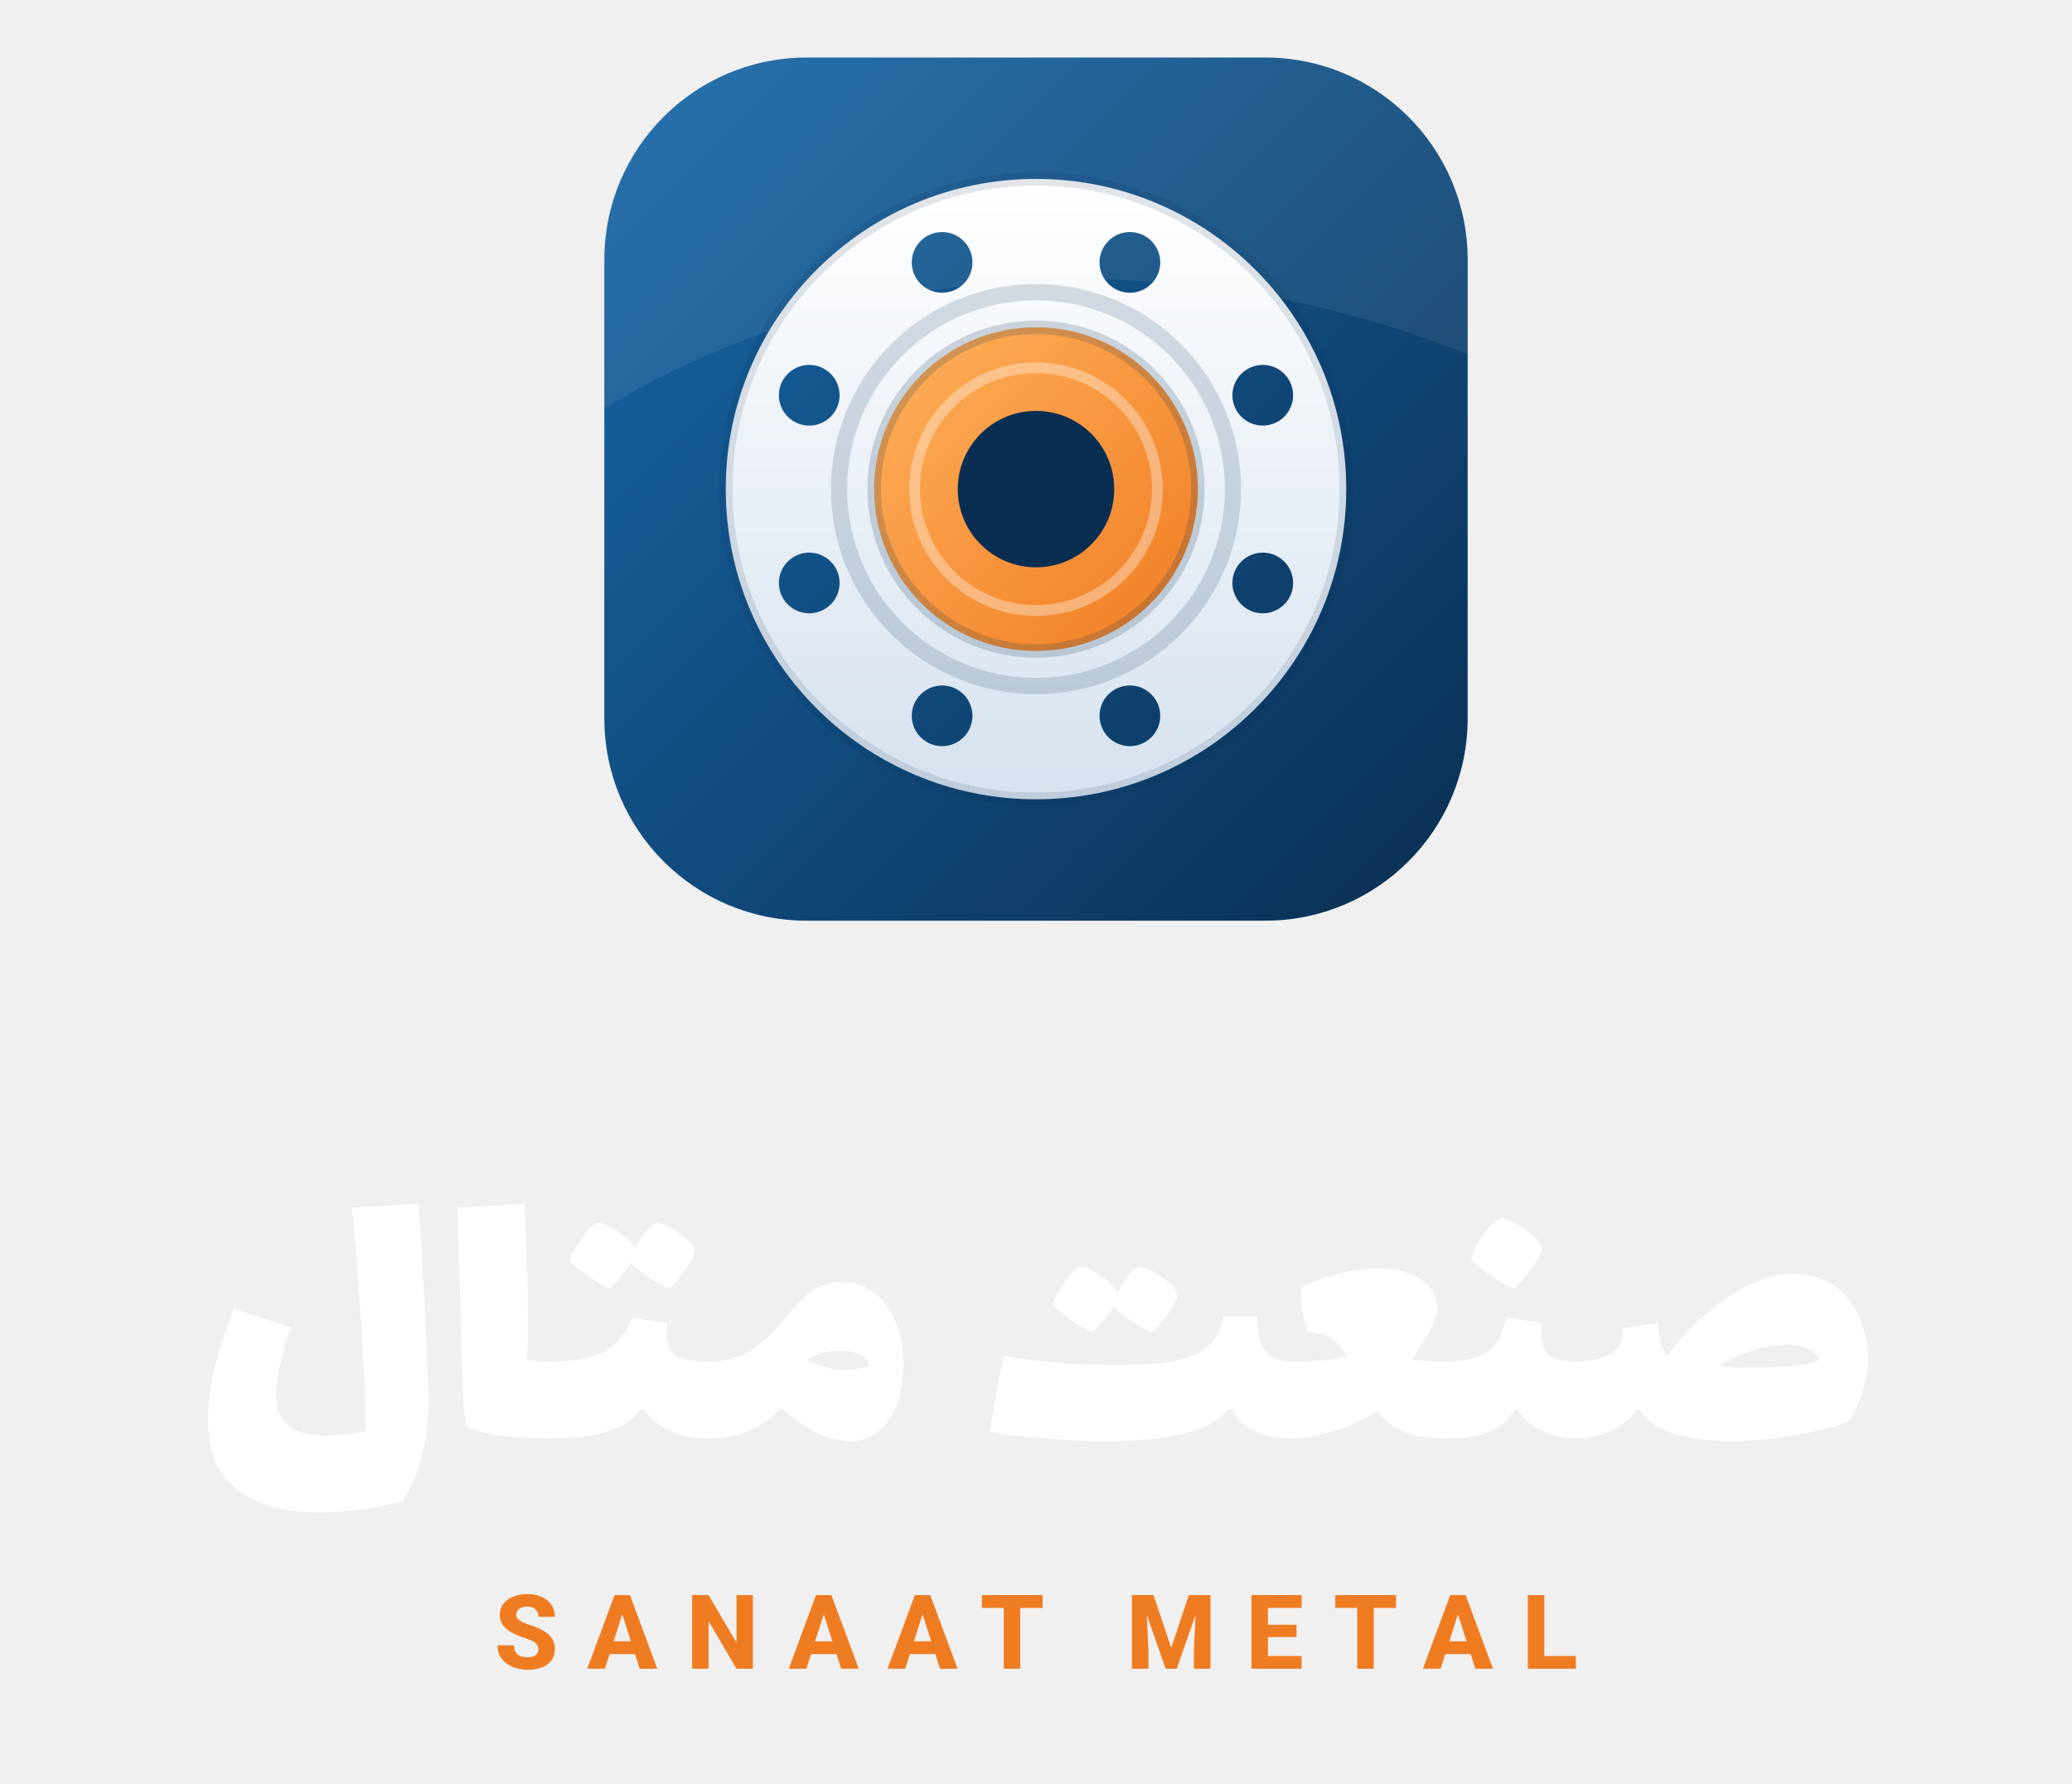
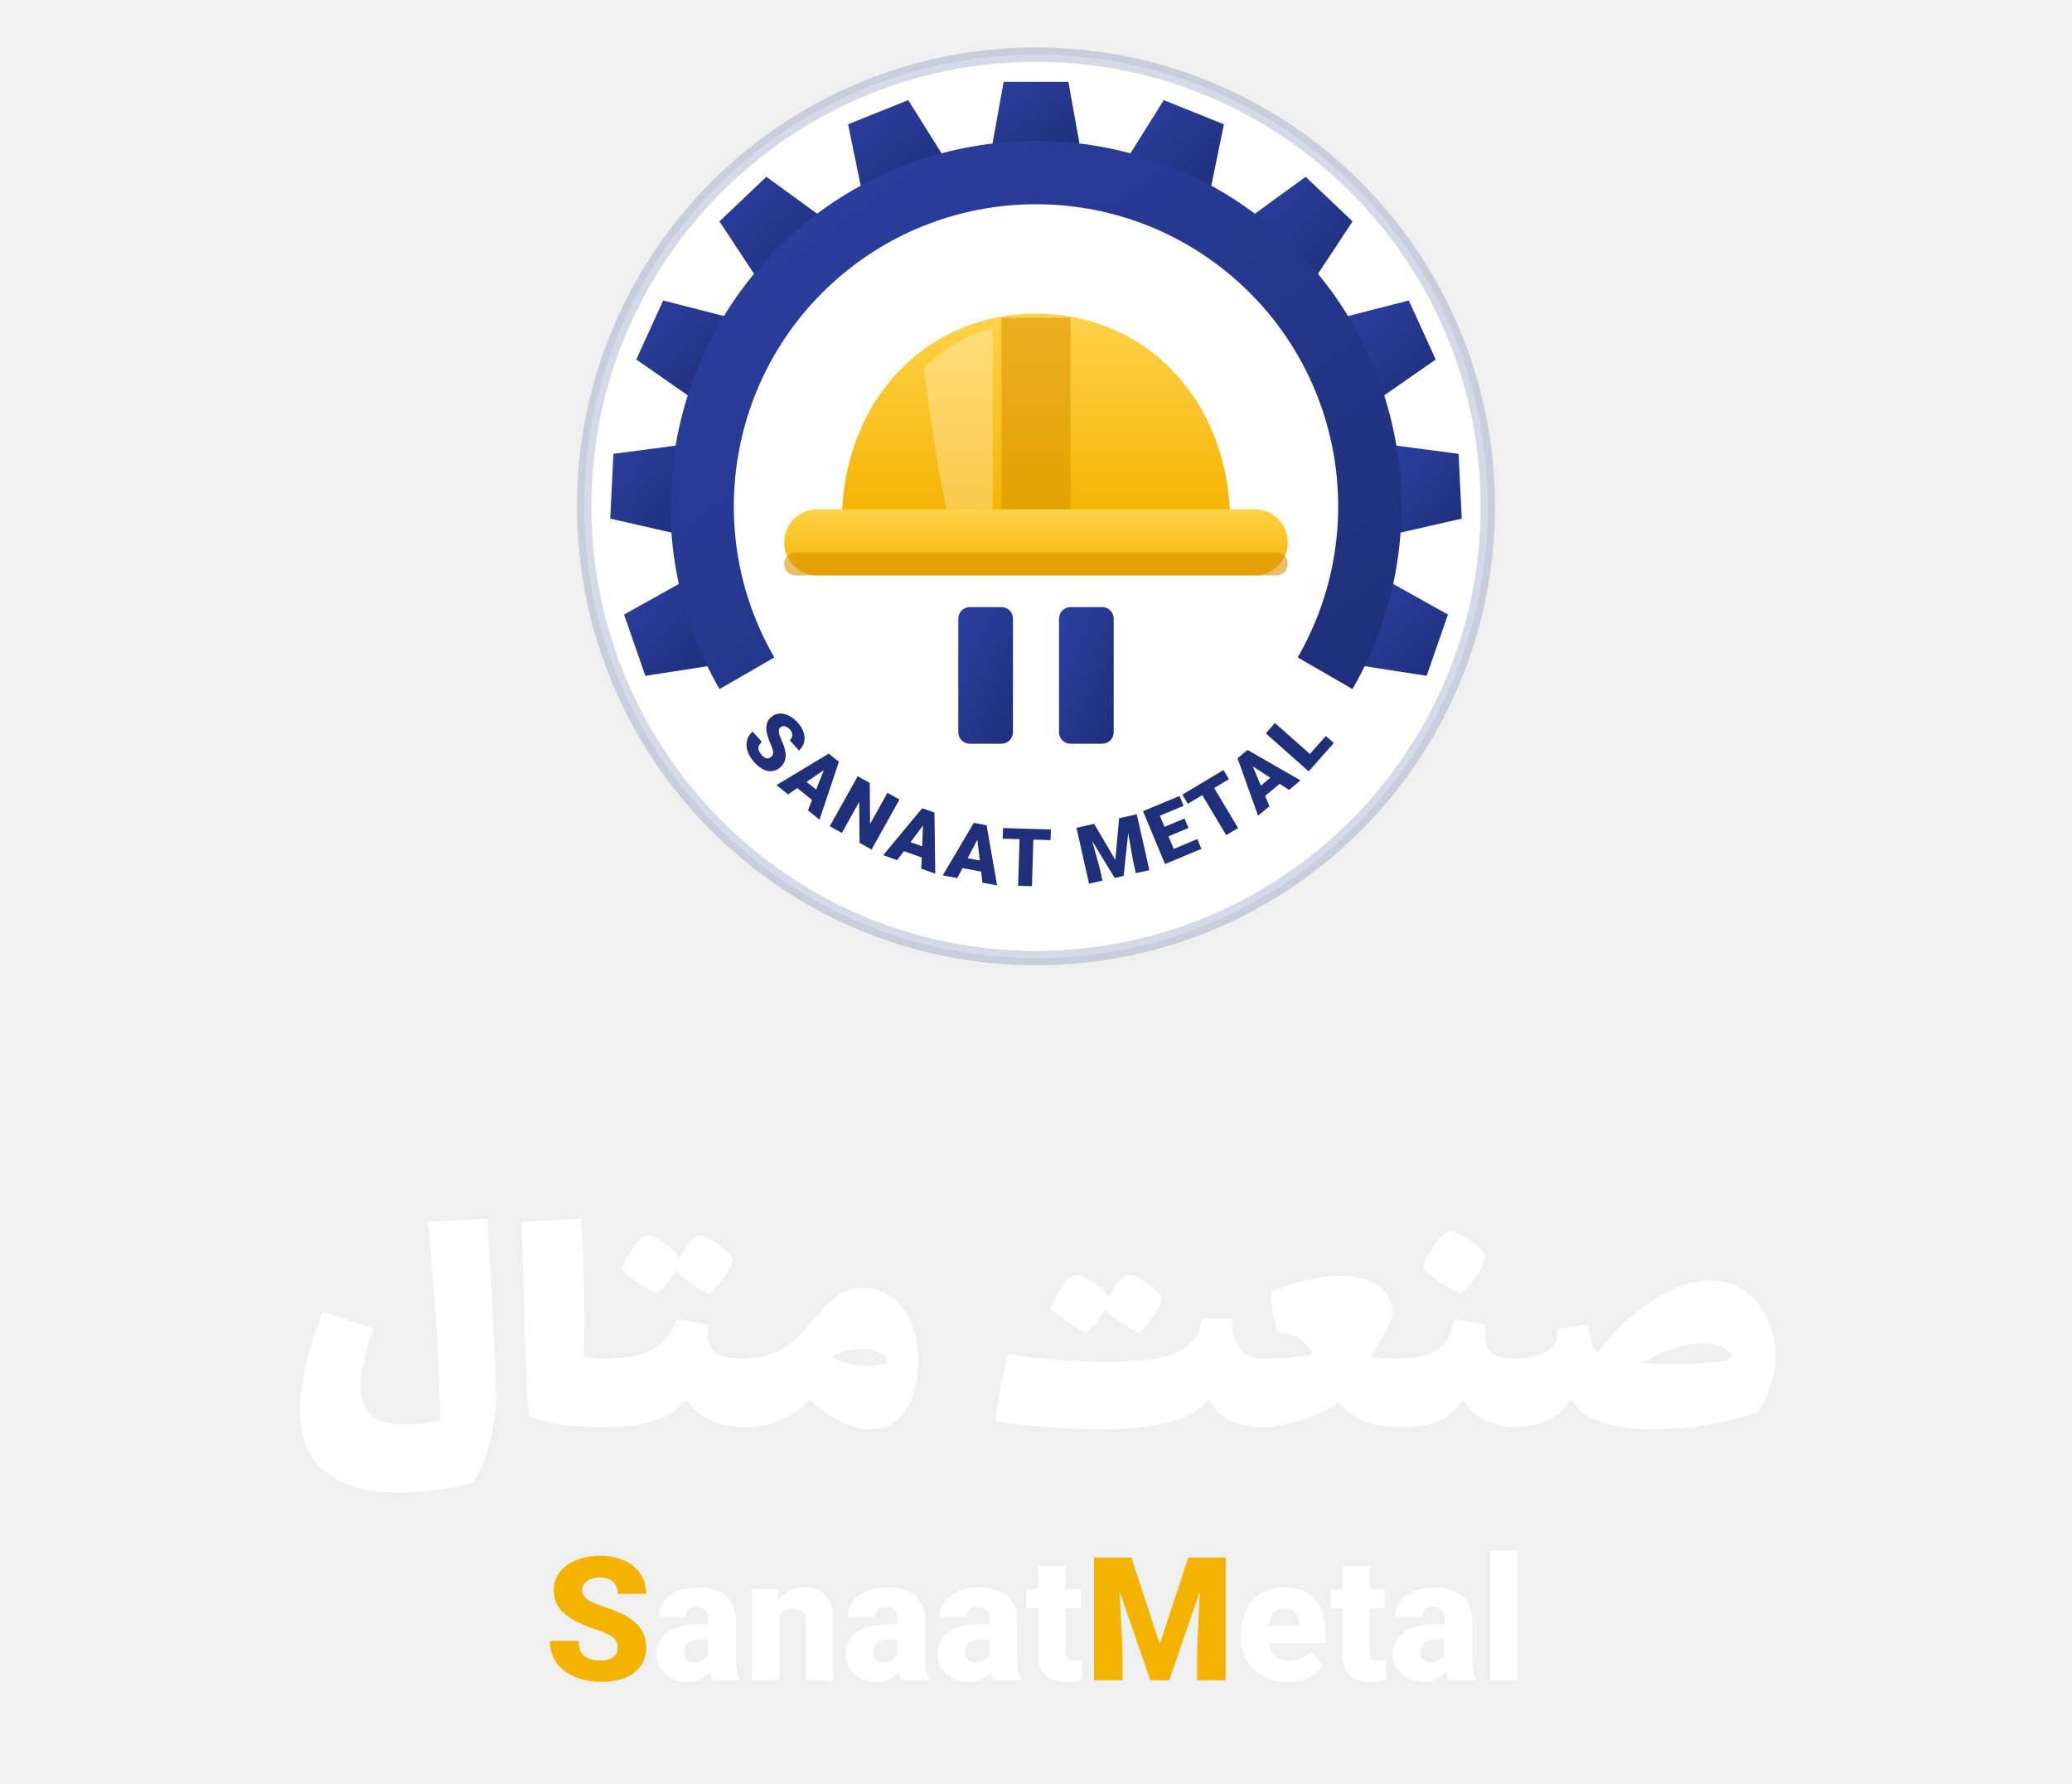
- <svg xmlns="http://www.w3.org/2000/svg" viewBox="0 0 360 310" width="360" height="310" role="img" aria-label="صنعت متال | Sanaat Metal">
-   <g transform="translate(105.0 10) scale(2.34375)">
+ <svg xmlns="http://www.w3.org/2000/svg" viewBox="0 0 360 310" width="360" height="310" role="img" aria-label="صنعت متال | SanaatMetal">
+   <g transform="translate(100.0 8) scale(2.5)">
    <defs>
-       <linearGradient id="sbg" x1="0" y1="0" x2="1" y2="1">
-         <stop offset="0" stop-color="#1769aa" />
-         <stop offset="1" stop-color="#0a2e52" />
+       <linearGradient id="sg" x1="0" y1="0" x2="0" y2="1">
+         <stop offset="0" stop-color="#ffd24a" />
+         <stop offset="1" stop-color="#f5b301" />
      </linearGradient>
-       <linearGradient id="sor" x1="0" y1="0" x2="1" y2="1">
-         <stop offset="0" stop-color="#ffb15c" />
-         <stop offset="1" stop-color="#f07c22" />
+       <linearGradient id="sn" x1="0" y1="0" x2="1" y2="1">
+         <stop offset="0" stop-color="#2c3fa0" />
+         <stop offset="1" stop-color="#1f2f7a" />
      </linearGradient>
-       <linearGradient id="sst" x1="0" y1="0" x2="0" y2="1">
-         <stop offset="0" stop-color="#ffffff" />
-         <stop offset="1" stop-color="#d6e2ef" />
-       </linearGradient>
-       <mask id="sm">
-         <rect width="64" height="64" fill="#fff" />
-         <g fill="#000">
-           <circle cx="48.81" cy="38.96" r="2.25" />
-           <circle cx="38.96" cy="48.81" r="2.25" />
-           <circle cx="25.04" cy="48.81" r="2.25" />
-           <circle cx="15.19" cy="38.96" r="2.25" />
-           <circle cx="15.19" cy="25.04" r="2.25" />
-           <circle cx="25.04" cy="15.19" r="2.25" />
-           <circle cx="38.96" cy="15.19" r="2.25" />
-           <circle cx="48.81" cy="25.04" r="2.25" />
-         </g>
-       </mask>
    </defs>
-     <rect width="64" height="64" rx="15" fill="url(#sbg)" />
-     <path d="M0 15A15 15 0 0 1 15 0H49A15 15 0 0 1 64 15V22C44 14 20 14 0 26Z" fill="#fff" opacity=".07" />
-     <circle cx="32" cy="32" r="23" fill="url(#sst)" mask="url(#sm)" />
-     <circle cx="32" cy="32" r="23" fill="none" stroke="#0a2e52" stroke-opacity=".12" stroke-width="1" />
-     <circle cx="32" cy="32" r="14.6" fill="none" stroke="#0a2e52" stroke-opacity=".16" stroke-width="1.2" />
-     <circle cx="32" cy="32" r="12" fill="url(#sor)" />
-     <circle cx="32" cy="32" r="9" fill="none" stroke="#fff" stroke-opacity=".35" stroke-width=".8" />
-     <circle cx="32" cy="32" r="5.8" fill="#0a2e52" />
-     <circle cx="32" cy="32" r="12" fill="none" stroke="#0a2e52" stroke-opacity=".18" stroke-width="1" />
+     <circle cx="32" cy="32" r="31.4" fill="#fff" />
+     <circle cx="32" cy="32" r="31.4" fill="none" stroke="#1f2f7a" stroke-opacity=".18" stroke-width="1" />
+     <g fill="url(#sn)">
+       <polygon points="9.36,43.08 4.85,43.78 3.37,39.52 7.36,37.29" />
+       <polygon points="6.87,33.87 2.41,32.85 2.63,28.35 7.16,27.75" />
+       <polygon points="7.97,24.40 4.22,21.79 6.09,17.69 10.52,18.82" />
+       <polygon points="12.52,16.01 10.00,12.19 13.26,9.09 16.96,11.78" />
+       <polygon points="19.86,9.92 18.94,5.44 23.12,3.76 25.55,7.64" />
+       <polygon points="28.94,6.99 29.75,2.49 34.25,2.49 35.06,6.99" />
+       <polygon points="38.45,7.64 40.88,3.76 45.06,5.44 44.14,9.92" />
+       <polygon points="47.04,11.78 50.74,9.09 54.00,12.19 51.48,16.01" />
+       <polygon points="53.48,18.82 57.91,17.69 59.78,21.79 56.03,24.40" />
+       <polygon points="56.84,27.75 61.37,28.35 61.59,32.85 57.13,33.87" />
+       <polygon points="56.64,37.29 60.63,39.52 59.15,43.78 54.64,43.08" />
+     </g>
+     <path d="M11.91 43.60A23.2 23.2 0 1 1 52.09 43.60" fill="none" stroke="url(#sn)" stroke-width="4.4" />
+     <path d="M18.5 33.2C18.5 24.6 24.4 18.6 32 18.6S45.5 24.6 45.5 33.2Z" fill="url(#sg)" />
+     <path d="M29.6 18.9H34.4V33.2H29.6Z" fill="#d99200" opacity=".55" />
+     <path d="M24.2 22.4C25.6 21 27.2 20.1 29 19.6V33.2H26C25.2 29.8 24.7 26 24.2 22.4Z" fill="#fff" opacity=".28" />
+     <rect x="14.5" y="32.2" width="35" height="4.6" rx="2.3" fill="url(#sg)" />
+     <rect x="14.5" y="35.2" width="35" height="1.6" rx=".8" fill="#d99200" opacity=".6" />
+     <rect x="26.6" y="39" width="3.8" height="9.5" rx=".8" fill="url(#sn)" />
+     <rect x="33.6" y="39" width="3.8" height="9.5" rx=".8" fill="url(#sn)" />
+     <path d="M13.589 49.424Q13.682 49.34 13.717 49.239Q13.751 49.138 13.714 48.969Q13.677 48.8 13.551 48.512Q13.404 48.174 13.314 47.836Q13.225 47.499 13.275 47.194Q13.324 46.89 13.59 46.65Q13.844 46.421 14.164 46.401Q14.485 46.38 14.818 46.546Q15.151 46.711 15.446 47.038Q15.739 47.362 15.851 47.713Q15.963 48.063 15.884 48.39Q15.805 48.717 15.525 48.97L14.886 48.261Q14.998 48.161 15.042 48.038Q15.086 47.915 15.052 47.78Q15.018 47.645 14.894 47.507Q14.773 47.373 14.65 47.318Q14.527 47.263 14.417 47.278Q14.306 47.293 14.225 47.366Q14.138 47.445 14.127 47.572Q14.117 47.699 14.17 47.872Q14.223 48.045 14.32 48.263Q14.505 48.668 14.572 49.007Q14.639 49.347 14.562 49.627Q14.486 49.908 14.236 50.133Q13.97 50.373 13.662 50.405Q13.353 50.436 13.036 50.279Q12.719 50.121 12.42 49.79Q12.215 49.563 12.074 49.29Q11.933 49.018 11.893 48.73Q11.853 48.443 11.946 48.165Q12.04 47.887 12.302 47.651L12.946 48.365Q12.817 48.483 12.758 48.598Q12.7 48.713 12.707 48.828Q12.713 48.944 12.778 49.062Q12.843 49.181 12.956 49.307Q13.079 49.443 13.194 49.49Q13.308 49.538 13.409 49.517Q13.51 49.496 13.589 49.424ZM17.493 50.176 14.766 52.019 13.963 51.373 17.598 49.187 18.107 49.596ZM16.149 53.131 17.361 50.07 17.787 49.339 18.303 49.754 16.955 53.778ZM17.05 51.949 16.585 52.527 14.994 51.247 15.458 50.67ZM22.511 52.378 20.572 55.855 19.737 55.389 19.713 52.539 18.507 54.703 17.668 54.235 19.607 50.758 20.446 51.226 20.469 54.075 21.676 51.912ZM24.318 53.95 22.354 56.591 21.382 56.247 24.09 52.982 24.706 53.2ZM24.027 57.183 24.158 53.894 24.319 53.063 24.943 53.284 25.001 57.528ZM24.486 55.77 24.239 56.469 22.313 55.787 22.561 55.089ZM28.056 54.92 26.533 57.838 25.519 57.651 27.677 54 28.32 54.118ZM28.279 58.158 27.889 54.889 27.916 54.044 28.567 54.163 29.295 58.345ZM28.509 56.691 28.375 57.42 26.366 57.051 26.5 56.322ZM31.839 54.424 31.718 58.404 30.759 58.374 30.88 54.395ZM33.036 54.461 33.013 55.201 29.687 55.1 29.71 54.36ZM35.278 54.241 36.041 54.07 37.515 56.578 37.775 53.68 38.538 53.509 38.09 57.69 37.471 57.829ZM34.814 54.345 35.603 54.168 36.419 57.112 36.622 58.019 35.686 58.23ZM38.213 53.582 39.005 53.404 39.877 57.289 38.938 57.499 38.735 56.592ZM43.214 55.127 43.498 55.809 41.54 56.625 41.256 55.944ZM40.323 52.819 41.855 56.494 40.969 56.863 39.437 53.189ZM42.322 53.698 42.597 54.357 40.891 55.068 40.616 54.409ZM41.974 52.131 42.259 52.815 40.293 53.635 40.008 52.951ZM44.001 50.945 46.045 54.362 45.221 54.854 43.177 51.438ZM45.029 50.33 45.409 50.966 42.553 52.674 42.173 52.038ZM46.957 49.808 48.225 52.845 47.433 53.505 46.007 49.51 46.509 49.092ZM49.588 51.708 46.826 49.917 46.194 49.354 46.702 48.931 50.382 51.046ZM48.607 50.593 49.082 51.162 47.513 52.47 47.039 51.901ZM52.143 47.962 52.696 48.451 51.361 49.957 50.808 49.468ZM48.608 47.061 51.588 49.702 50.951 50.42 47.972 47.779Z" fill="#1f2f7a" />
  </g>
-   <path d="M74.448 243.448Q74.448 253.816 69.912 260.944Q62.064 262.816 55.512 262.816Q46.44 262.816 41.292 258.928Q36.144 255.04 36.144 246.832Q36.144 238.696 40.608 227.464L50.544 230.704Q47.952 238.264 47.952 242.224Q47.952 245.824 50.004 247.66Q52.056 249.496 56.592 249.496Q59.688 249.496 63.504 248.704Q63.504 241.72 62.784 230.416Q62.064 219.112 61.128 209.896L72.72 209.248Q73.152 214.216 73.8 227.608Q74.448 241.0 74.448 243.448ZM96.84 243.304Q96.84 246.76 96.408 248.38Q95.976 250.0 94.896 250.0Q90.936 250.0 87.228 249.496Q83.52 248.992 81.0 247.912Q80.352 245.32 79.92 224.512L79.488 209.896L91.08 209.248Q91.728 219.976 91.728 228.976Q91.728 231.712 91.584 236.32Q93.384 236.608 94.896 236.608Q96.048 236.608 96.444 238.264Q96.84 239.92 96.84 243.304ZM124.992 243.304Q124.992 246.76 124.56 248.38Q124.128 250.0 123.048 250.0Q115.704 250.0 111.888 244.96H111.24Q109.728 247.12 106.992 248.2Q104.328 249.28 101.736 249.64Q99.144 250.0 94.896 250.0Q93.816 250.0 93.384 248.38Q92.952 246.76 92.952 243.304Q92.952 239.92 93.348 238.264Q93.744 236.608 94.896 236.608Q98.856 236.608 101.52 236.104Q104.184 235.6 106.344 233.944Q108.504 232.288 109.872 228.976L115.92 229.912Q115.848 230.488 115.848 231.496Q115.848 234.52 117.432 235.564Q119.016 236.608 123.048 236.608Q124.2 236.608 124.596 238.264Q124.992 239.92 124.992 243.304ZM116.136 223.936Q114.768 223.36 112.68 221.956Q110.592 220.552 109.584 219.4Q108.864 220.696 107.712 222.064Q106.56 223.432 105.84 223.936Q104.4 223.288 102.168 221.74Q99.936 220.192 99 219.112Q99.432 217.6 101.16 215.08Q102.888 212.56 104.04 212.56Q105.192 212.56 107.496 214.18Q109.8 215.8 110.304 216.88Q111.312 215.08 112.392 213.82Q113.472 212.56 114.336 212.56Q115.488 212.56 117.972 214.324Q120.456 216.088 120.672 217.096Q120.816 218.176 119.088 220.624Q117.36 223.072 116.136 223.936ZM156.96 237.184Q156.96 242.872 154.512 246.652Q152.064 250.432 147.672 250.432Q144.792 250.432 141.66 248.848Q138.528 247.264 135.72 244.672Q133.344 247.264 130.14 248.632Q126.936 250.0 123.048 250.0Q121.968 250.0 121.536 248.38Q121.104 246.76 121.104 243.304Q121.104 239.92 121.5 238.264Q121.896 236.608 123.048 236.608Q126.288 236.608 128.7 235.564Q131.112 234.52 132.732 233.008Q134.352 231.496 136.512 228.976Q139.104 225.88 141.156 224.332Q143.208 222.784 146.232 222.784Q149.4 222.784 151.848 224.62Q154.296 226.456 155.628 229.732Q156.96 233.008 156.96 237.184ZM150.984 237.184Q150.912 236.176 149.58 235.456Q148.248 234.736 145.944 234.736Q142.704 234.736 140.184 236.248Q141.48 237.184 143.352 237.616Q145.224 238.048 147.096 238.048Q148.392 238.048 149.544 237.796Q150.696 237.544 150.984 237.184ZM226.296 243.304Q226.296 246.76 225.864 248.38Q225.432 250.0 224.352 250.0Q220.752 250.0 218.016 248.704Q215.28 247.408 214.056 244.96H213.336Q209.304 250.432 192.096 250.432Q187.632 250.432 182.196 250.036Q176.76 249.64 172.08 248.848Q172.728 242.656 174.528 235.672Q183.744 237.256 193.968 237.256Q200.304 237.256 204.192 236.464Q208.08 235.672 210.06 233.836Q212.04 232.0 212.472 228.832H218.376Q218.376 232.936 219.816 234.772Q221.256 236.608 224.352 236.608Q225.504 236.608 225.9 238.264Q226.296 239.92 226.296 243.304ZM200.016 231.568Q198.648 230.992 196.56 229.588Q194.472 228.184 193.464 227.032Q192.744 228.328 191.592 229.696Q190.44 231.064 189.72 231.568Q188.28 230.92 186.048 229.372Q183.816 227.824 182.88 226.744Q183.312 225.232 185.04 222.712Q186.768 220.192 187.92 220.192Q189.072 220.192 191.376 221.812Q193.68 223.432 194.184 224.512Q195.192 222.712 196.272 221.452Q197.352 220.192 198.216 220.192Q199.368 220.192 201.852 221.956Q204.336 223.72 204.552 224.728Q204.696 225.808 202.968 228.256Q201.24 230.704 200.016 231.568ZM253.08 243.304Q253.08 246.76 252.648 248.38Q252.216 250.0 251.136 250.0Q247.68 250.0 245.412 249.316Q243.144 248.632 241.884 247.696Q240.624 246.76 239.184 245.248Q236.016 247.408 231.624 248.704Q227.232 250.0 224.352 250.0Q223.272 250.0 222.84 248.38Q222.408 246.76 222.408 243.304Q222.408 239.92 222.804 238.264Q223.2 236.608 224.352 236.608Q230.544 236.608 234.0 235.744Q231.984 231.496 227.304 231.496Q226.8 230.776 226.368 228.148Q225.936 225.52 226.08 223.576Q233.208 220.48 239.544 220.48Q244.224 220.48 246.996 222.424Q249.768 224.368 249.768 228.184Q248.184 232.216 245.304 236.248Q247.392 236.608 250.488 236.608H251.136Q252.288 236.608 252.684 238.264Q253.08 239.92 253.08 243.304ZM275.832 243.304Q275.832 246.76 275.4 248.38Q274.968 250.0 273.888 250.0Q271.008 250.0 268.164 248.776Q265.32 247.552 263.736 244.96H263.16Q261.576 247.768 258.624 248.884Q255.672 250.0 251.136 250.0Q250.056 250.0 249.624 248.38Q249.192 246.76 249.192 243.304Q249.192 239.92 249.588 238.264Q249.984 236.608 251.136 236.608Q255.528 236.608 258.156 235.096Q260.784 233.584 261.72 228.976L267.84 229.912Q267.768 230.488 267.768 231.568Q267.768 234.592 269.1 235.6Q270.432 236.608 273.888 236.608Q275.04 236.608 275.436 238.264Q275.832 239.92 275.832 243.304ZM255.6 218.752Q255.816 217.816 256.716 216.196Q257.616 214.576 258.768 213.244Q259.92 211.912 260.784 211.768Q261.576 211.624 263.196 212.488Q264.816 213.352 266.22 214.612Q267.624 215.872 267.768 216.592Q268.056 217.672 266.148 220.372Q264.24 223.072 262.944 223.936Q261.432 223.36 258.984 221.668Q256.536 219.976 255.6 218.752ZM324.576 236.896Q324.576 238.336 323.64 241.576Q322.704 244.816 321.12 247.12Q317.16 248.488 311.58 249.46Q306.0 250.432 300.744 250.432Q295.056 250.432 290.844 249.136Q286.632 247.84 284.904 244.96H284.256Q282.528 247.624 279.612 248.812Q276.696 250.0 273.888 250.0Q272.808 250.0 272.376 248.38Q271.944 246.76 271.944 243.304Q271.944 239.92 272.34 238.264Q272.736 236.608 273.888 236.608Q277.344 236.608 279.756 235.312Q282.168 234.016 281.952 230.848L288 229.912Q288.288 232.288 288.612 233.548Q288.936 234.808 289.728 235.456Q295.488 228.256 301.176 224.8Q306.864 221.344 311.76 221.344Q315.504 221.344 318.42 223.288Q321.336 225.232 322.956 228.76Q324.576 232.288 324.576 236.896ZM304.848 237.688Q309.168 237.688 312.372 237.328Q315.576 236.968 316.008 236.176Q315.576 235.024 314.064 234.34Q312.552 233.656 310.536 233.656Q307.8 233.656 304.632 234.628Q301.464 235.6 298.584 237.472Q301.248 237.688 304.848 237.688Z" fill="#ffffff" />
-   <path d="M93.547 286.625Q93.547 286.194 93.363 285.874Q93.178 285.553 92.668 285.267Q92.159 284.981 91.157 284.656Q90.014 284.278 89.025 283.769Q88.037 283.259 87.435 282.494Q86.833 281.729 86.833 280.604Q86.833 279.523 87.457 278.719Q88.081 277.915 89.175 277.471Q90.269 277.027 91.667 277.027Q93.073 277.027 94.141 277.524Q95.208 278.021 95.806 278.913Q96.404 279.805 96.404 280.982H93.556Q93.556 280.464 93.341 280.064Q93.125 279.664 92.69 279.436Q92.255 279.207 91.605 279.207Q90.972 279.207 90.546 279.396Q90.12 279.585 89.904 279.91Q89.689 280.235 89.689 280.622Q89.689 281.026 89.975 281.343Q90.26 281.659 90.81 281.918Q91.359 282.178 92.141 282.424Q93.512 282.854 94.461 283.421Q95.411 283.988 95.907 284.766Q96.404 285.544 96.404 286.607Q96.404 287.741 95.824 288.541Q95.244 289.341 94.193 289.758Q93.143 290.176 91.719 290.176Q90.752 290.176 89.812 289.925Q88.872 289.675 88.111 289.156Q87.351 288.638 86.898 287.833Q86.446 287.029 86.446 285.922H89.311Q89.311 286.502 89.478 286.902Q89.645 287.302 89.957 287.548Q90.269 287.794 90.717 287.899Q91.166 288.005 91.719 288.005Q92.361 288.005 92.761 287.825Q93.161 287.645 93.354 287.328Q93.547 287.012 93.547 286.625ZM108.4 279.638 105.095 290.0H102.037L106.774 277.203H108.708ZM111.142 290.0 107.829 279.638 107.486 277.203H109.446L114.201 290.0ZM111.001 285.236V287.451H104.331V285.236ZM130.811 277.203V290.0H127.955L123.121 281.729V290.0H120.255V277.203H123.121L127.963 285.474V277.203ZM143.405 279.638 140.1 290.0H137.042L141.779 277.203H143.712ZM146.147 290.0 142.833 279.638 142.491 277.203H144.451L149.206 290.0ZM146.006 285.236V287.451H139.335V285.236ZM160.578 279.638 157.273 290.0H154.214L158.952 277.203H160.885ZM163.32 290.0 160.006 279.638 159.664 277.203H161.624L166.378 290.0ZM163.179 285.236V287.451H156.508V285.236ZM177.258 277.203V290.0H174.402V277.203ZM181.152 277.203V279.427H170.587V277.203ZM198.042 277.203H200.416L203.492 286.353L206.559 277.203H208.932L204.45 290.0H202.525ZM196.671 277.203H199.088L199.537 286.687V290.0H196.671ZM207.886 277.203H210.312V290.0H207.438V286.687ZM226.14 287.785V290.0H219.329V287.785ZM220.304 277.203V290.0H217.439V277.203ZM225.261 282.354V284.498H219.329V282.354ZM226.149 277.203V279.427H219.329V277.203ZM238.672 277.203V290.0H235.816V277.203ZM242.566 277.203V279.427H232.001V277.203ZM253.595 279.638 250.291 290.0H247.232L251.969 277.203H253.903ZM256.337 290.0 253.024 279.638 252.681 277.203H254.641L259.396 290.0ZM256.197 285.236V287.451H249.526V285.236ZM273.8 287.785V290.0H267.34V287.785ZM268.316 277.203V290.0H265.451V277.203Z" fill="#f07c22" />
+   <path d="M86.176 242.176Q86.176 251.392 82.144 257.728Q75.168 259.392 69.344 259.392Q61.28 259.392 56.704 255.936Q52.128 252.48 52.128 245.184Q52.128 237.952 56.096 227.968L64.928 230.848Q62.624 237.568 62.624 241.088Q62.624 244.288 64.448 245.92Q66.272 247.552 70.304 247.552Q73.056 247.552 76.448 246.848Q76.448 240.64 75.808 230.592Q75.168 220.544 74.336 212.352L84.64 211.776Q85.024 216.192 85.6 228.096Q86.176 240.0 86.176 242.176ZM106.08 242.048Q106.08 245.12 105.696 246.56Q105.312 248.0 104.352 248.0Q100.832 248.0 97.536 247.552Q94.24 247.104 92 246.144Q91.424 243.84 91.04 225.344L90.656 212.352L100.96 211.776Q101.536 221.312 101.536 229.312Q101.536 231.744 101.408 235.84Q103.008 236.096 104.352 236.096Q105.376 236.096 105.728 237.568Q106.08 239.04 106.08 242.048ZM131.104 242.048Q131.104 245.12 130.72 246.56Q130.336 248.0 129.376 248.0Q122.848 248.0 119.456 243.52H118.88Q117.536 245.44 115.104 246.4Q112.736 247.36 110.432 247.68Q108.128 248.0 104.352 248.0Q103.392 248.0 103.008 246.56Q102.624 245.12 102.624 242.048Q102.624 239.04 102.976 237.568Q103.328 236.096 104.352 236.096Q107.872 236.096 110.24 235.648Q112.608 235.2 114.528 233.728Q116.448 232.256 117.664 229.312L123.04 230.144Q122.976 230.656 122.976 231.552Q122.976 234.24 124.384 235.168Q125.792 236.096 129.376 236.096Q130.4 236.096 130.752 237.568Q131.104 239.04 131.104 242.048ZM123.232 224.832Q122.016 224.32 120.16 223.072Q118.304 221.824 117.408 220.8Q116.768 221.952 115.744 223.168Q114.72 224.384 114.08 224.832Q112.8 224.256 110.816 222.88Q108.832 221.504 108 220.544Q108.384 219.2 109.92 216.96Q111.456 214.72 112.48 214.72Q113.504 214.72 115.552 216.16Q117.6 217.6 118.048 218.56Q118.944 216.96 119.904 215.84Q120.864 214.72 121.632 214.72Q122.656 214.72 124.864 216.288Q127.072 217.856 127.264 218.752Q127.392 219.712 125.856 221.888Q124.32 224.064 123.232 224.832ZM159.52 236.608Q159.52 241.664 157.344 245.024Q155.168 248.384 151.264 248.384Q148.704 248.384 145.92 246.976Q143.136 245.568 140.64 243.264Q138.528 245.568 135.68 246.784Q132.832 248.0 129.376 248.0Q128.416 248.0 128.032 246.56Q127.648 245.12 127.648 242.048Q127.648 239.04 128 237.568Q128.352 236.096 129.376 236.096Q132.256 236.096 134.4 235.168Q136.544 234.24 137.984 232.896Q139.424 231.552 141.344 229.312Q143.648 226.56 145.472 225.184Q147.296 223.808 149.984 223.808Q152.8 223.808 154.976 225.44Q157.152 227.072 158.336 229.984Q159.52 232.896 159.52 236.608ZM154.208 236.608Q154.144 235.712 152.96 235.072Q151.776 234.432 149.728 234.432Q146.848 234.432 144.608 235.776Q145.76 236.608 147.424 236.992Q149.088 237.376 150.752 237.376Q151.904 237.376 152.928 237.152Q153.952 236.928 154.208 236.608ZM221.152 242.048Q221.152 245.12 220.768 246.56Q220.384 248.0 219.424 248.0Q216.224 248.0 213.792 246.848Q211.36 245.696 210.272 243.52H209.632Q206.048 248.384 190.752 248.384Q186.784 248.384 181.952 248.032Q177.12 247.68 172.96 246.976Q173.536 241.472 175.136 235.264Q183.328 236.672 192.416 236.672Q198.048 236.672 201.504 235.968Q204.96 235.264 206.72 233.632Q208.48 232.0 208.864 229.184H214.112Q214.112 232.832 215.392 234.464Q216.672 236.096 219.424 236.096Q220.448 236.096 220.8 237.568Q221.152 239.04 221.152 242.048ZM197.792 231.616Q196.576 231.104 194.72 229.856Q192.864 228.608 191.968 227.584Q191.328 228.736 190.304 229.952Q189.28 231.168 188.64 231.616Q187.36 231.04 185.376 229.664Q183.392 228.288 182.56 227.328Q182.944 225.984 184.48 223.744Q186.016 221.504 187.04 221.504Q188.064 221.504 190.112 222.944Q192.16 224.384 192.608 225.344Q193.504 223.744 194.464 222.624Q195.424 221.504 196.192 221.504Q197.216 221.504 199.424 223.072Q201.632 224.64 201.824 225.536Q201.952 226.496 200.416 228.672Q198.88 230.848 197.792 231.616ZM244.96 242.048Q244.96 245.12 244.576 246.56Q244.192 248.0 243.232 248.0Q240.16 248.0 238.144 247.392Q236.128 246.784 235.008 245.952Q233.888 245.12 232.608 243.776Q229.792 245.696 225.888 246.848Q221.984 248.0 219.424 248.0Q218.464 248.0 218.08 246.56Q217.696 245.12 217.696 242.048Q217.696 239.04 218.048 237.568Q218.4 236.096 219.424 236.096Q224.928 236.096 228 235.328Q226.208 231.552 222.048 231.552Q221.6 230.912 221.216 228.576Q220.832 226.24 220.96 224.512Q227.296 221.76 232.928 221.76Q237.088 221.76 239.552 223.488Q242.016 225.216 242.016 228.608Q240.608 232.192 238.048 235.776Q239.904 236.096 242.656 236.096H243.232Q244.256 236.096 244.608 237.568Q244.96 239.04 244.96 242.048ZM265.184 242.048Q265.184 245.12 264.8 246.56Q264.416 248.0 263.456 248.0Q260.896 248.0 258.368 246.912Q255.84 245.824 254.432 243.52H253.92Q252.512 246.016 249.888 247.008Q247.264 248.0 243.232 248.0Q242.272 248.0 241.888 246.56Q241.504 245.12 241.504 242.048Q241.504 239.04 241.856 237.568Q242.208 236.096 243.232 236.096Q247.136 236.096 249.472 234.752Q251.808 233.408 252.64 229.312L258.08 230.144Q258.016 230.656 258.016 231.616Q258.016 234.304 259.2 235.2Q260.384 236.096 263.456 236.096Q264.48 236.096 264.832 237.568Q265.184 239.04 265.184 242.048ZM247.2 220.224Q247.392 219.392 248.192 217.952Q248.992 216.512 250.016 215.328Q251.04 214.144 251.808 214.016Q252.512 213.888 253.952 214.656Q255.392 215.424 256.64 216.544Q257.888 217.664 258.016 218.304Q258.272 219.264 256.576 221.664Q254.88 224.064 253.728 224.832Q252.384 224.32 250.208 222.816Q248.032 221.312 247.2 220.224ZM308.512 236.352Q308.512 237.632 307.68 240.512Q306.848 243.392 305.44 245.44Q301.92 246.656 296.96 247.52Q292.0 248.384 287.328 248.384Q282.272 248.384 278.528 247.232Q274.784 246.08 273.248 243.52H272.672Q271.136 245.888 268.544 246.944Q265.952 248.0 263.456 248.0Q262.496 248.0 262.112 246.56Q261.728 245.12 261.728 242.048Q261.728 239.04 262.08 237.568Q262.432 236.096 263.456 236.096Q266.528 236.096 268.672 234.944Q270.816 233.792 270.624 230.976L276.0 230.144Q276.256 232.256 276.544 233.376Q276.832 234.496 277.536 235.072Q282.656 228.672 287.712 225.6Q292.768 222.528 297.12 222.528Q300.448 222.528 303.04 224.256Q305.632 225.984 307.072 229.12Q308.512 232.256 308.512 236.352ZM290.976 237.056Q294.816 237.056 297.664 236.736Q300.512 236.416 300.896 235.712Q300.512 234.688 299.168 234.08Q297.824 233.472 296.032 233.472Q293.6 233.472 290.784 234.336Q287.968 235.2 285.408 236.864Q287.776 237.056 290.976 237.056Z" fill="#ffffff" />
+   <path d="M107.322 286.36Q107.322 285.657 107.029 285.145Q106.736 284.632 105.908 284.156Q105.081 283.68 103.455 283.152Q101.55 282.522 99.902 281.666Q98.254 280.809 97.236 279.534Q96.218 278.26 96.218 276.355Q96.218 274.539 97.273 273.191Q98.328 271.844 100.159 271.111Q101.99 270.379 104.333 270.379Q106.692 270.379 108.472 271.199Q110.251 272.02 111.262 273.506Q112.273 274.993 112.273 276.985H107.336Q107.336 276.15 106.992 275.506Q106.648 274.861 105.959 274.495Q105.271 274.129 104.231 274.129Q103.22 274.129 102.532 274.437Q101.843 274.744 101.499 275.257Q101.155 275.77 101.155 276.399Q101.155 277.044 101.624 277.557Q102.092 278.069 102.993 278.494Q103.894 278.919 105.154 279.314Q107.439 280.032 109.021 280.977Q110.603 281.922 111.438 283.226Q112.273 284.529 112.273 286.331Q112.273 288.221 111.299 289.561Q110.325 290.901 108.567 291.597Q106.809 292.293 104.436 292.293Q102.795 292.293 101.221 291.875Q99.646 291.458 98.372 290.594Q97.097 289.729 96.328 288.367Q95.559 287.005 95.559 285.145H100.525Q100.525 286.097 100.789 286.749Q101.052 287.4 101.558 287.803Q102.063 288.206 102.788 288.382Q103.513 288.558 104.436 288.558Q105.447 288.558 106.084 288.257Q106.721 287.957 107.021 287.459Q107.322 286.961 107.322 286.36Z" fill="#f5b301" />
+   <path d="M123.083 288.118V281.453Q123.083 280.428 122.615 279.812Q122.146 279.197 121.077 279.197Q120.476 279.197 120.051 279.402Q119.626 279.607 119.407 280.003Q119.187 280.398 119.187 280.984H114.426Q114.426 279.534 115.276 278.377Q116.125 277.22 117.678 276.539Q119.231 275.857 121.326 275.857Q123.201 275.857 124.68 276.487Q126.16 277.117 127.009 278.362Q127.859 279.607 127.859 281.482V288.045Q127.859 289.539 128.035 290.345Q128.21 291.15 128.533 291.751V292.0H123.743Q123.406 291.282 123.245 290.25Q123.083 289.217 123.083 288.118ZM123.669 282.317 123.699 284.896H121.472Q120.022 284.896 119.421 285.606Q118.821 286.316 118.821 287.269Q118.821 287.972 119.304 288.418Q119.788 288.865 120.549 288.865Q121.399 288.865 122.007 288.536Q122.615 288.206 122.944 287.73Q123.274 287.254 123.274 286.829L124.373 288.792Q124.094 289.378 123.713 289.993Q123.333 290.608 122.769 291.128Q122.205 291.648 121.392 291.971Q120.579 292.293 119.436 292.293Q117.957 292.293 116.733 291.692Q115.51 291.092 114.785 290.015Q114.06 288.938 114.06 287.532Q114.06 285.086 115.876 283.702Q117.693 282.317 121.458 282.317ZM135.403 279.534V292.0H130.642V276.15H135.11ZM134.817 283.533 133.66 283.548Q133.66 281.146 134.421 279.424Q135.183 277.703 136.567 276.78Q137.952 275.857 139.797 275.857Q141.277 275.857 142.397 276.443Q143.518 277.029 144.148 278.37Q144.778 279.71 144.778 281.995V292.0H140.002V281.98Q140.002 280.999 139.724 280.472Q139.446 279.944 138.933 279.747Q138.42 279.549 137.673 279.549Q136.897 279.549 136.348 279.849Q135.798 280.149 135.461 280.691Q135.125 281.233 134.971 281.951Q134.817 282.669 134.817 283.533ZM155.955 288.118V281.453Q155.955 280.428 155.486 279.812Q155.017 279.197 153.948 279.197Q153.347 279.197 152.922 279.402Q152.498 279.607 152.278 280.003Q152.058 280.398 152.058 280.984H147.297Q147.297 279.534 148.147 278.377Q148.997 277.22 150.549 276.539Q152.102 275.857 154.197 275.857Q156.072 275.857 157.551 276.487Q159.031 277.117 159.88 278.362Q160.73 279.607 160.73 281.482V288.045Q160.73 289.539 160.906 290.345Q161.082 291.15 161.404 291.751V292.0H156.614Q156.277 291.282 156.116 290.25Q155.955 289.217 155.955 288.118ZM156.541 282.317 156.57 284.896H154.343Q152.893 284.896 152.292 285.606Q151.692 286.316 151.692 287.269Q151.692 287.972 152.175 288.418Q152.659 288.865 153.42 288.865Q154.27 288.865 154.878 288.536Q155.486 288.206 155.815 287.73Q156.145 287.254 156.145 286.829L157.244 288.792Q156.965 289.378 156.584 289.993Q156.204 290.608 155.64 291.128Q155.076 291.648 154.263 291.971Q153.45 292.293 152.307 292.293Q150.828 292.293 149.604 291.692Q148.381 291.092 147.656 290.015Q146.931 288.938 146.931 287.532Q146.931 285.086 148.748 283.702Q150.564 282.317 154.329 282.317ZM171.921 288.118V281.453Q171.921 280.428 171.453 279.812Q170.984 279.197 169.915 279.197Q169.314 279.197 168.889 279.402Q168.464 279.607 168.245 280.003Q168.025 280.398 168.025 280.984H163.264Q163.264 279.534 164.114 278.377Q164.963 277.22 166.516 276.539Q168.069 275.857 170.164 275.857Q172.039 275.857 173.518 276.487Q174.998 277.117 175.847 278.362Q176.697 279.607 176.697 281.482V288.045Q176.697 289.539 176.873 290.345Q177.048 291.15 177.371 291.751V292.0H172.581Q172.244 291.282 172.083 290.25Q171.921 289.217 171.921 288.118ZM172.507 282.317 172.537 284.896H170.31Q168.86 284.896 168.259 285.606Q167.659 286.316 167.659 287.269Q167.659 287.972 168.142 288.418Q168.625 288.865 169.387 288.865Q170.237 288.865 170.845 288.536Q171.453 288.206 171.782 287.73Q172.112 287.254 172.112 286.829L173.21 288.792Q172.932 289.378 172.551 289.993Q172.17 290.608 171.606 291.128Q171.042 291.648 170.229 291.971Q169.417 292.293 168.274 292.293Q166.794 292.293 165.571 291.692Q164.348 291.092 163.623 290.015Q162.898 288.938 162.898 287.532Q162.898 285.086 164.714 283.702Q166.531 282.317 170.295 282.317ZM187.771 276.15V279.476H178.308V276.15ZM180.388 272.21H185.134V286.932Q185.134 287.576 185.288 287.928Q185.442 288.279 185.808 288.411Q186.174 288.543 186.76 288.543Q187.185 288.543 187.471 288.521Q187.756 288.499 187.991 288.455V291.883Q187.39 292.073 186.716 292.183Q186.042 292.293 185.266 292.293Q183.728 292.293 182.637 291.802Q181.545 291.312 180.967 290.257Q180.388 289.202 180.388 287.488Z" fill="#ffffff" />
+   <path d="M192.502 270.672H196.575L201.511 285.716L206.448 270.672H210.52L203.152 292.0H199.856ZM190.085 270.672H194.26L195.037 286.756V292.0H190.085ZM208.748 270.672H212.952V292.0H207.986V286.756Z" fill="#f5b301" />
+   <path d="M223.704 292.293Q221.155 292.293 219.338 291.246Q217.522 290.198 216.562 288.448Q215.603 286.697 215.603 284.603V284.046Q215.603 281.702 216.46 279.856Q217.317 278.011 219.016 276.934Q220.715 275.857 223.191 275.857Q225.447 275.857 227.036 276.817Q228.625 277.776 229.475 279.512Q230.325 281.248 230.325 283.621V285.569H217.463V282.537H225.681V282.171Q225.681 281.365 225.388 280.772Q225.095 280.179 224.531 279.856Q223.967 279.534 223.147 279.534Q222.063 279.534 221.455 280.142Q220.847 280.75 220.605 281.775Q220.364 282.801 220.364 284.046V284.603Q220.364 285.804 220.803 286.705Q221.243 287.605 222.063 288.111Q222.883 288.616 224.011 288.616Q225.051 288.616 226.033 288.221Q227.014 287.825 227.717 286.932L229.915 289.48Q229.182 290.535 227.585 291.414Q225.989 292.293 223.704 292.293ZM240.637 276.15V279.476H231.174V276.15ZM233.254 272.21H238V286.932Q238 287.576 238.154 287.928Q238.308 288.279 238.674 288.411Q239.041 288.543 239.626 288.543Q240.051 288.543 240.337 288.521Q240.623 288.499 240.857 288.455V291.883Q240.256 292.073 239.583 292.183Q238.909 292.293 238.132 292.293Q236.594 292.293 235.503 291.802Q234.412 291.312 233.833 290.257Q233.254 289.202 233.254 287.488ZM251.023 288.118V281.453Q251.023 280.428 250.554 279.812Q250.085 279.197 249.016 279.197Q248.416 279.197 247.991 279.402Q247.566 279.607 247.346 280.003Q247.126 280.398 247.126 280.984H242.366Q242.366 279.534 243.215 278.377Q244.065 277.22 245.618 276.539Q247.17 275.857 249.265 275.857Q251.14 275.857 252.62 276.487Q254.099 277.117 254.949 278.362Q255.798 279.607 255.798 281.482V288.045Q255.798 289.539 255.974 290.345Q256.15 291.15 256.472 291.751V292.0H251.682Q251.345 291.282 251.184 290.25Q251.023 289.217 251.023 288.118ZM251.609 282.317 251.638 284.896H249.412Q247.961 284.896 247.361 285.606Q246.76 286.316 246.76 287.269Q246.76 287.972 247.244 288.418Q247.727 288.865 248.489 288.865Q249.338 288.865 249.946 288.536Q250.554 288.206 250.884 287.73Q251.213 287.254 251.213 286.829L252.312 288.792Q252.034 289.378 251.653 289.993Q251.272 290.608 250.708 291.128Q250.144 291.648 249.331 291.971Q248.518 292.293 247.375 292.293Q245.896 292.293 244.673 291.692Q243.45 291.092 242.725 290.015Q242 288.938 242 287.532Q242 285.086 243.816 283.702Q245.632 282.317 249.397 282.317ZM263.694 269.5V292.0H258.918V269.5Z" fill="#ffffff" />
</svg>
